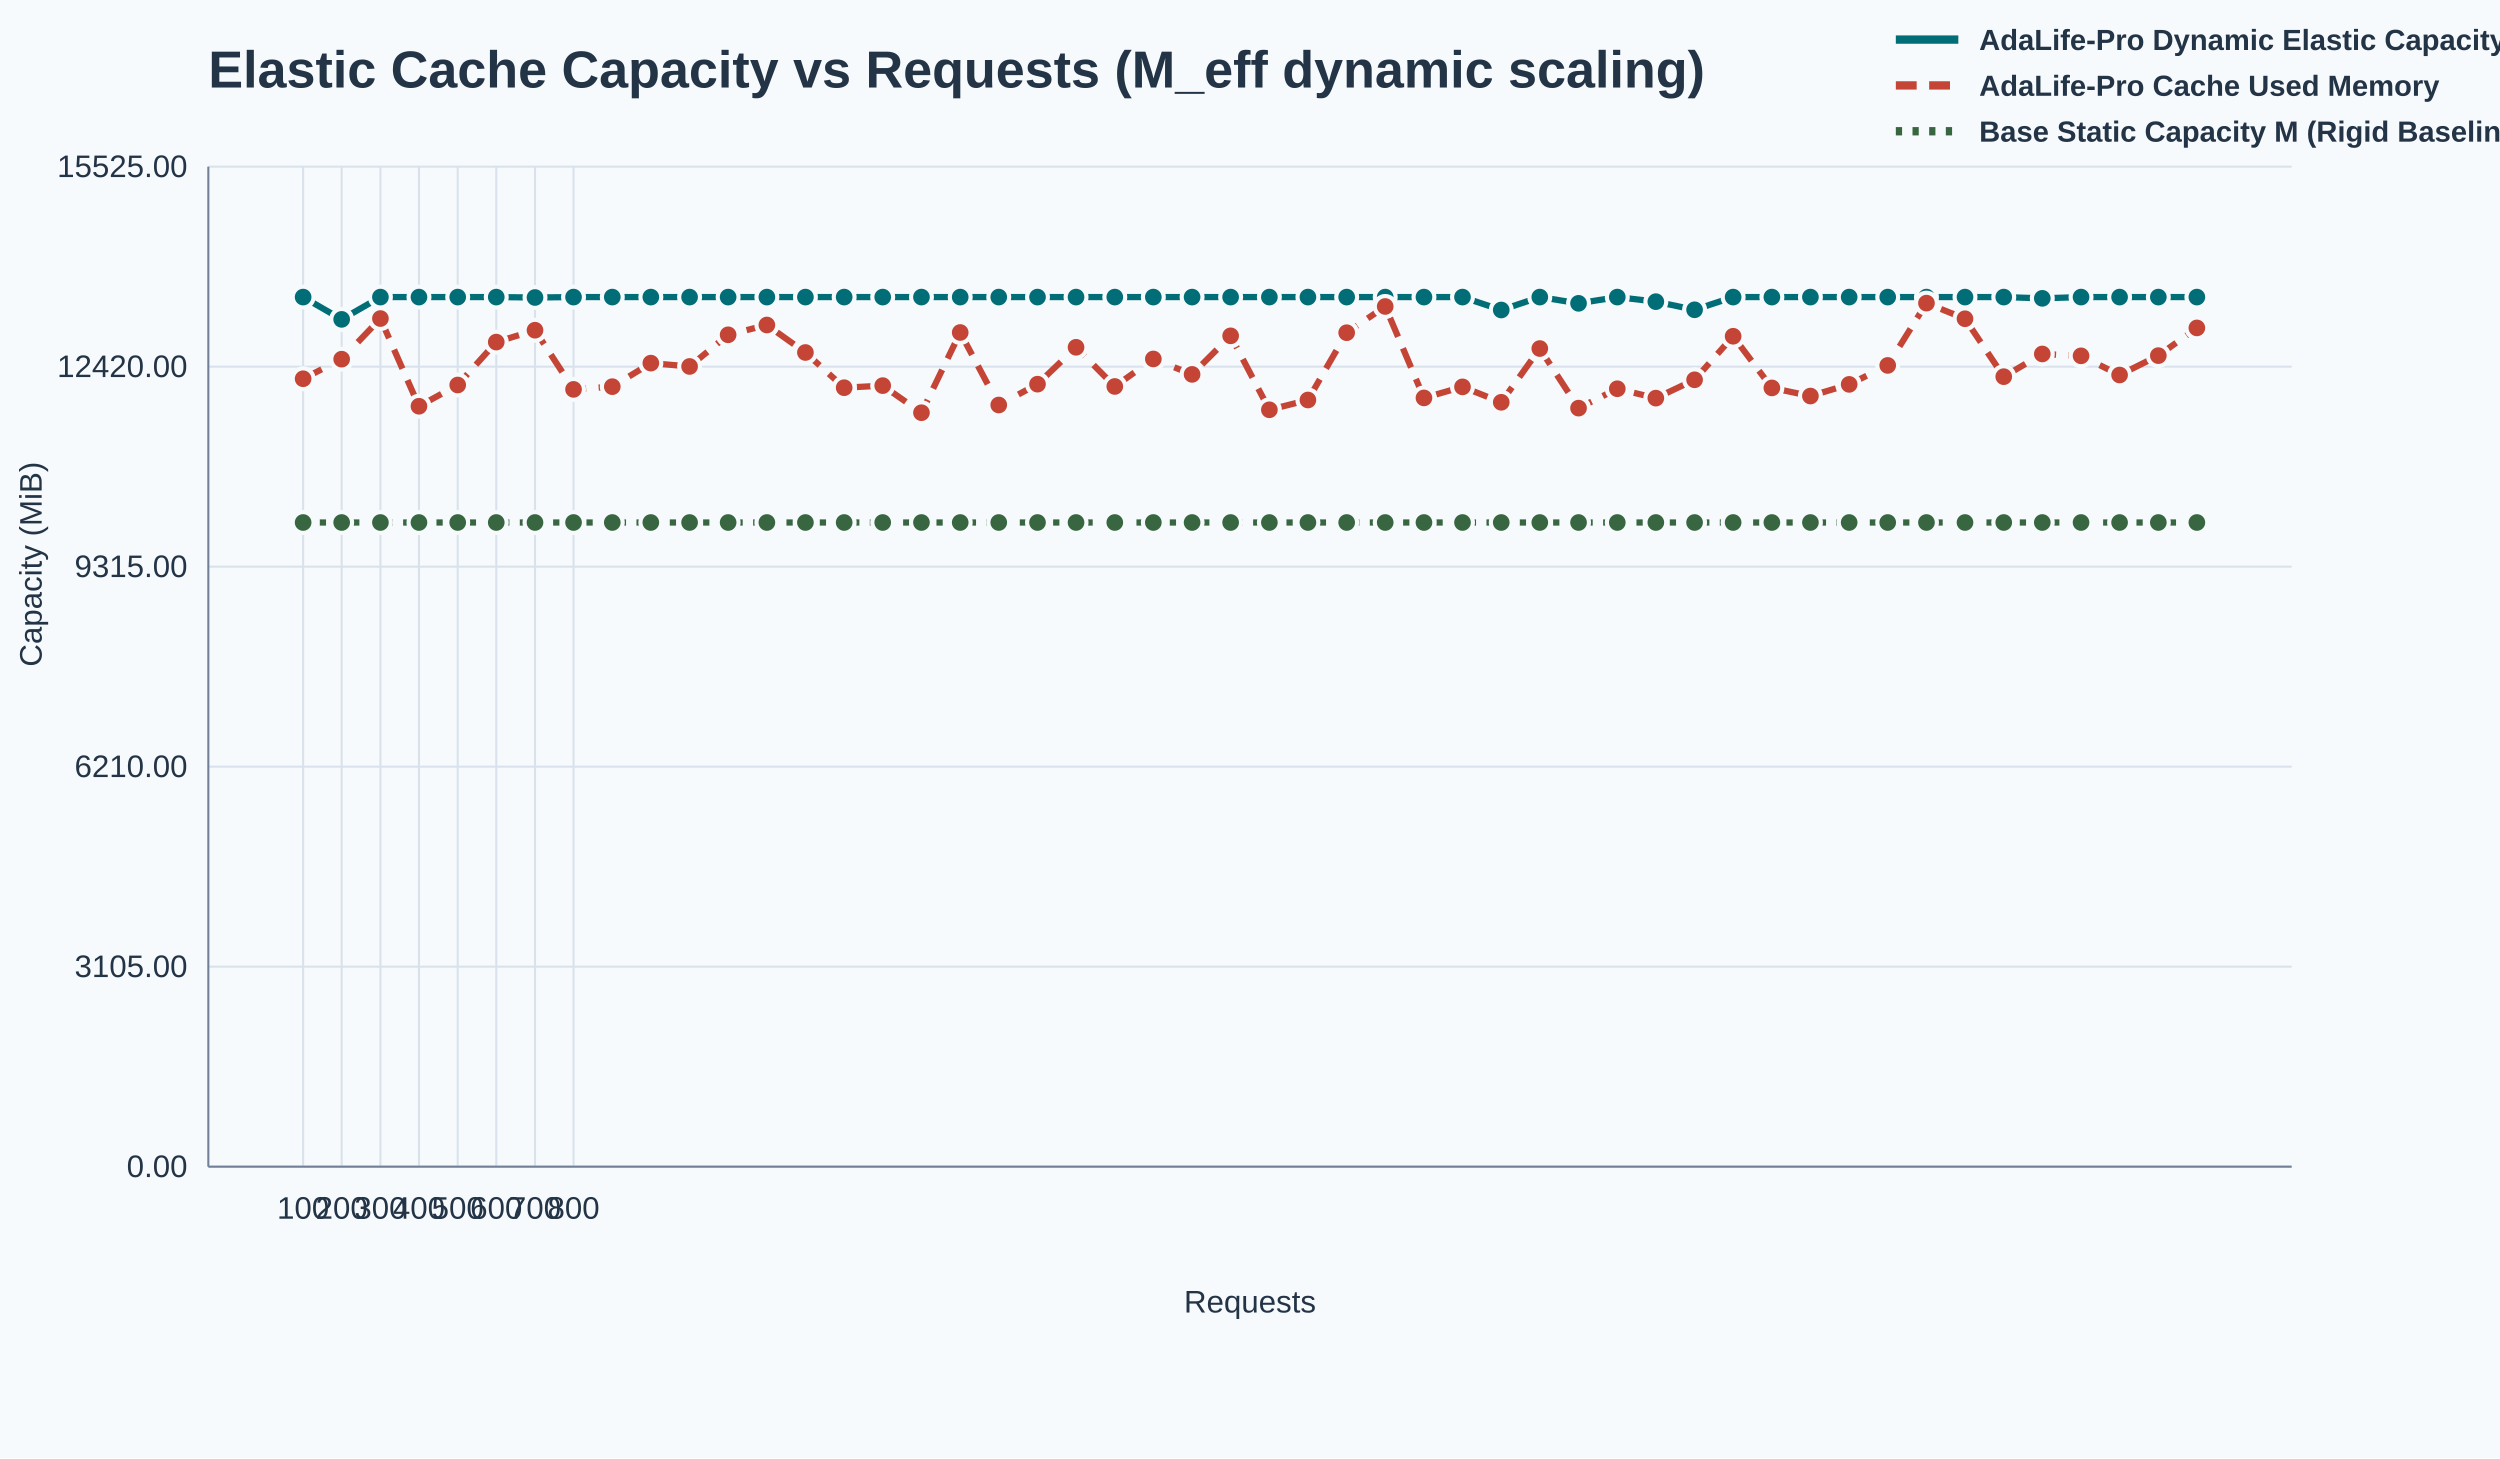
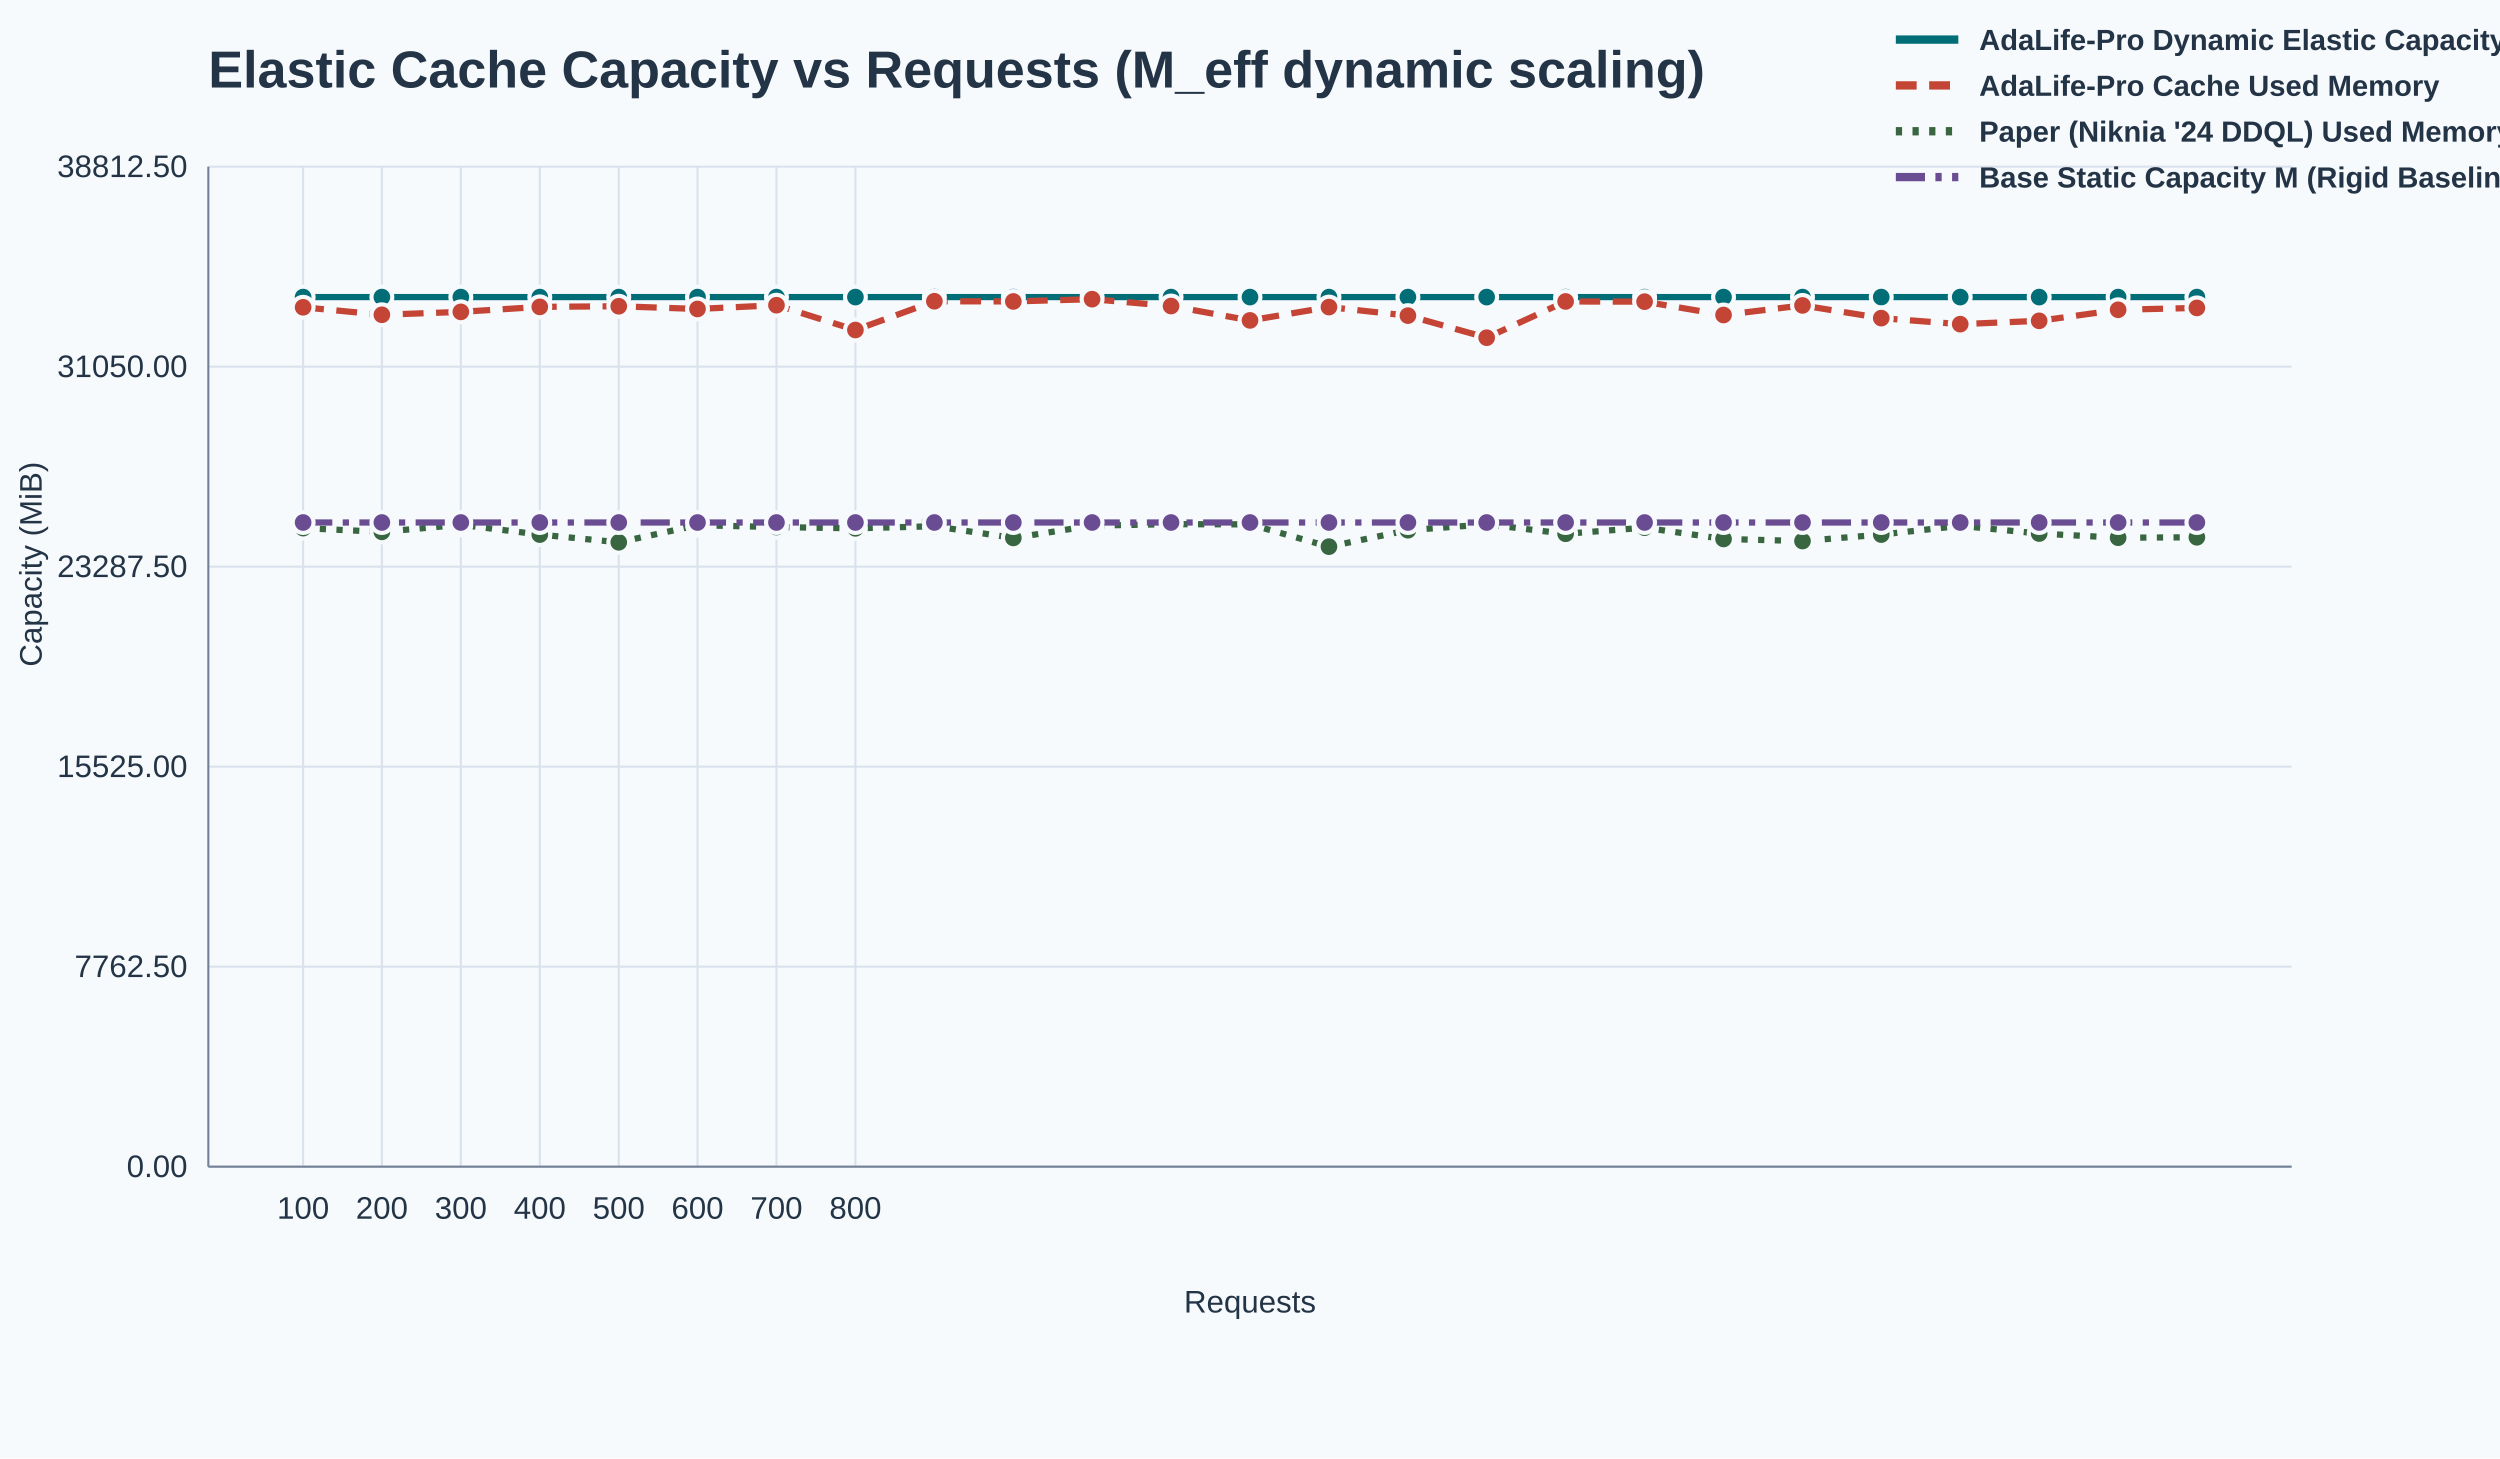
<svg xmlns="http://www.w3.org/2000/svg" width="1200" height="700" viewBox="0 0 1200 700">
  <style>text{font-family:Segoe UI,Arial,sans-serif;fill:#243447}.title{font-size:25px;font-weight:600}.label{font-size:15px}.legend{font-size:14px;font-weight:600}.grid{stroke:#d9e2ec}.axis{stroke:#718096}.line{fill:none;stroke-width:3}.point{stroke:#f7fafc;stroke-width:2}</style>
  <rect width="100%" height="100%" fill="#f7fafc" />
  <text x="100" y="42" class="title">Elastic Cache Capacity vs Requests (M_eff dynamic scaling)</text>
  <text x="600" y="630" class="label" text-anchor="middle">Requests</text>
  <text x="20" y="320" class="label" transform="rotate(-90 20 320)">Capacity (MiB)</text>
  <line x1="100" y1="560" x2="1100" y2="560" class="grid" />
  <text x="90" y="565" class="label" text-anchor="end">0.00</text>
  <line x1="100" y1="464" x2="1100" y2="464" class="grid" />
-   <text x="90" y="469" class="label" text-anchor="end">3105.00</text>
+   <text x="90" y="469" class="label" text-anchor="end">7762.50</text>
  <line x1="100" y1="368" x2="1100" y2="368" class="grid" />
-   <text x="90" y="373" class="label" text-anchor="end">6210.00</text>
+   <text x="90" y="373" class="label" text-anchor="end">15525.00</text>
  <line x1="100" y1="272" x2="1100" y2="272" class="grid" />
-   <text x="90" y="277" class="label" text-anchor="end">9315.00</text>
+   <text x="90" y="277" class="label" text-anchor="end">23287.50</text>
  <line x1="100" y1="176" x2="1100" y2="176" class="grid" />
-   <text x="90" y="181" class="label" text-anchor="end">12420.00</text>
+   <text x="90" y="181" class="label" text-anchor="end">31050.00</text>
  <line x1="100" y1="80" x2="1100" y2="80" class="grid" />
-   <text x="90" y="85" class="label" text-anchor="end">15525.00</text>
+   <text x="90" y="85" class="label" text-anchor="end">38812.50</text>
  <line x1="145.5" y1="80" x2="145.5" y2="560" class="grid" />
  <text x="145.5" y="585" class="label" text-anchor="middle">100</text>
-   <line x1="164.0" y1="80" x2="164.0" y2="560" class="grid" />
-   <text x="164.0" y="585" class="label" text-anchor="middle">200</text>
-   <line x1="182.6" y1="80" x2="182.6" y2="560" class="grid" />
-   <text x="182.6" y="585" class="label" text-anchor="middle">300</text>
-   <line x1="201.1" y1="80" x2="201.1" y2="560" class="grid" />
-   <text x="201.1" y="585" class="label" text-anchor="middle">400</text>
-   <line x1="219.7" y1="80" x2="219.7" y2="560" class="grid" />
-   <text x="219.7" y="585" class="label" text-anchor="middle">500</text>
-   <line x1="238.2" y1="80" x2="238.2" y2="560" class="grid" />
-   <text x="238.2" y="585" class="label" text-anchor="middle">600</text>
-   <line x1="256.8" y1="80" x2="256.8" y2="560" class="grid" />
-   <text x="256.8" y="585" class="label" text-anchor="middle">700</text>
-   <line x1="275.3" y1="80" x2="275.3" y2="560" class="grid" />
-   <text x="275.3" y="585" class="label" text-anchor="middle">800</text>
-   <polyline points="145.5,142.6 164.0,153.3 182.6,142.6 201.1,142.6 219.7,142.6 238.2,142.6 256.8,142.8 275.3,142.6 293.9,142.6 312.4,142.6 331.0,142.6 349.5,142.6 368.1,142.6 386.6,142.6 405.2,142.6 423.7,142.6 442.3,142.6 460.9,142.6 479.4,142.6 498.0,142.6 516.5,142.6 535.1,142.6 553.6,142.6 572.2,142.6 590.7,142.6 609.3,142.6 627.8,142.6 646.4,142.6 664.9,142.6 683.5,142.6 702.0,142.6 720.6,148.8 739.1,142.6 757.7,145.6 776.3,142.6 794.8,144.8 813.4,148.7 831.9,142.6 850.5,142.6 869.0,142.6 887.6,142.6 906.1,142.6 924.7,142.6 943.2,142.6 961.8,142.6 980.3,143.2 998.9,142.6 1017.4,142.6 1036.0,142.6 1054.5,142.6" class="line" stroke="#006d77" stroke-dasharray="" />
+   <line x1="183.3" y1="80" x2="183.3" y2="560" class="grid" />
+   <text x="183.3" y="585" class="label" text-anchor="middle">200</text>
+   <line x1="221.2" y1="80" x2="221.2" y2="560" class="grid" />
+   <text x="221.2" y="585" class="label" text-anchor="middle">300</text>
+   <line x1="259.1" y1="80" x2="259.1" y2="560" class="grid" />
+   <text x="259.1" y="585" class="label" text-anchor="middle">400</text>
+   <line x1="297.0" y1="80" x2="297.0" y2="560" class="grid" />
+   <text x="297.0" y="585" class="label" text-anchor="middle">500</text>
+   <line x1="334.8" y1="80" x2="334.8" y2="560" class="grid" />
+   <text x="334.8" y="585" class="label" text-anchor="middle">600</text>
+   <line x1="372.7" y1="80" x2="372.7" y2="560" class="grid" />
+   <text x="372.7" y="585" class="label" text-anchor="middle">700</text>
+   <line x1="410.6" y1="80" x2="410.6" y2="560" class="grid" />
+   <text x="410.6" y="585" class="label" text-anchor="middle">800</text>
+   <polyline points="145.5,142.6 183.3,142.6 221.2,142.6 259.1,142.6 297.0,142.6 334.8,142.6 372.7,142.6 410.6,142.6 448.5,142.6 486.4,142.6 524.2,142.6 562.1,142.6 600.0,142.6 637.9,142.6 675.8,142.6 713.6,142.6 751.5,142.6 789.4,142.6 827.3,142.6 865.2,142.6 903.0,142.6 940.9,142.6 978.8,142.6 1016.7,142.6 1054.5,142.6" class="line" stroke="#006d77" stroke-dasharray="" />
  <line x1="910" y1="19" x2="940" y2="19" stroke="#006d77" stroke-width="4" stroke-dasharray="" />
  <text x="950" y="24" class="legend">AdaLife-Pro Dynamic Elastic Capacity M_eff(t)</text>
  <circle cx="145.5" cy="142.6" r="5" fill="#006d77" class="point" />
-   <circle cx="164.0" cy="153.3" r="5" fill="#006d77" class="point" />
-   <circle cx="182.6" cy="142.6" r="5" fill="#006d77" class="point" />
-   <circle cx="201.1" cy="142.6" r="5" fill="#006d77" class="point" />
-   <circle cx="219.7" cy="142.6" r="5" fill="#006d77" class="point" />
-   <circle cx="238.2" cy="142.6" r="5" fill="#006d77" class="point" />
-   <circle cx="256.8" cy="142.8" r="5" fill="#006d77" class="point" />
-   <circle cx="275.3" cy="142.6" r="5" fill="#006d77" class="point" />
-   <circle cx="293.9" cy="142.6" r="5" fill="#006d77" class="point" />
-   <circle cx="312.4" cy="142.6" r="5" fill="#006d77" class="point" />
-   <circle cx="331.0" cy="142.6" r="5" fill="#006d77" class="point" />
-   <circle cx="349.5" cy="142.6" r="5" fill="#006d77" class="point" />
-   <circle cx="368.1" cy="142.6" r="5" fill="#006d77" class="point" />
-   <circle cx="386.6" cy="142.6" r="5" fill="#006d77" class="point" />
-   <circle cx="405.2" cy="142.6" r="5" fill="#006d77" class="point" />
-   <circle cx="423.7" cy="142.6" r="5" fill="#006d77" class="point" />
-   <circle cx="442.3" cy="142.6" r="5" fill="#006d77" class="point" />
-   <circle cx="460.9" cy="142.6" r="5" fill="#006d77" class="point" />
-   <circle cx="479.4" cy="142.6" r="5" fill="#006d77" class="point" />
-   <circle cx="498.0" cy="142.6" r="5" fill="#006d77" class="point" />
-   <circle cx="516.5" cy="142.6" r="5" fill="#006d77" class="point" />
-   <circle cx="535.1" cy="142.6" r="5" fill="#006d77" class="point" />
-   <circle cx="553.6" cy="142.6" r="5" fill="#006d77" class="point" />
-   <circle cx="572.2" cy="142.6" r="5" fill="#006d77" class="point" />
-   <circle cx="590.7" cy="142.6" r="5" fill="#006d77" class="point" />
-   <circle cx="609.3" cy="142.6" r="5" fill="#006d77" class="point" />
-   <circle cx="627.8" cy="142.6" r="5" fill="#006d77" class="point" />
-   <circle cx="646.4" cy="142.6" r="5" fill="#006d77" class="point" />
-   <circle cx="664.9" cy="142.6" r="5" fill="#006d77" class="point" />
-   <circle cx="683.5" cy="142.6" r="5" fill="#006d77" class="point" />
-   <circle cx="702.0" cy="142.6" r="5" fill="#006d77" class="point" />
-   <circle cx="720.6" cy="148.8" r="5" fill="#006d77" class="point" />
-   <circle cx="739.1" cy="142.6" r="5" fill="#006d77" class="point" />
-   <circle cx="757.7" cy="145.6" r="5" fill="#006d77" class="point" />
-   <circle cx="776.3" cy="142.6" r="5" fill="#006d77" class="point" />
-   <circle cx="794.8" cy="144.8" r="5" fill="#006d77" class="point" />
-   <circle cx="813.4" cy="148.7" r="5" fill="#006d77" class="point" />
-   <circle cx="831.9" cy="142.6" r="5" fill="#006d77" class="point" />
-   <circle cx="850.5" cy="142.6" r="5" fill="#006d77" class="point" />
-   <circle cx="869.0" cy="142.6" r="5" fill="#006d77" class="point" />
-   <circle cx="887.6" cy="142.6" r="5" fill="#006d77" class="point" />
-   <circle cx="906.1" cy="142.6" r="5" fill="#006d77" class="point" />
-   <circle cx="924.7" cy="142.6" r="5" fill="#006d77" class="point" />
-   <circle cx="943.2" cy="142.6" r="5" fill="#006d77" class="point" />
-   <circle cx="961.8" cy="142.6" r="5" fill="#006d77" class="point" />
-   <circle cx="980.3" cy="143.2" r="5" fill="#006d77" class="point" />
-   <circle cx="998.9" cy="142.6" r="5" fill="#006d77" class="point" />
-   <circle cx="1017.4" cy="142.6" r="5" fill="#006d77" class="point" />
-   <circle cx="1036.0" cy="142.6" r="5" fill="#006d77" class="point" />
+   <circle cx="183.3" cy="142.6" r="5" fill="#006d77" class="point" />
+   <circle cx="221.2" cy="142.6" r="5" fill="#006d77" class="point" />
+   <circle cx="259.1" cy="142.6" r="5" fill="#006d77" class="point" />
+   <circle cx="297.0" cy="142.6" r="5" fill="#006d77" class="point" />
+   <circle cx="334.8" cy="142.6" r="5" fill="#006d77" class="point" />
+   <circle cx="372.7" cy="142.6" r="5" fill="#006d77" class="point" />
+   <circle cx="410.6" cy="142.6" r="5" fill="#006d77" class="point" />
+   <circle cx="448.5" cy="142.6" r="5" fill="#006d77" class="point" />
+   <circle cx="486.4" cy="142.6" r="5" fill="#006d77" class="point" />
+   <circle cx="524.2" cy="142.6" r="5" fill="#006d77" class="point" />
+   <circle cx="562.1" cy="142.6" r="5" fill="#006d77" class="point" />
+   <circle cx="600.0" cy="142.6" r="5" fill="#006d77" class="point" />
+   <circle cx="637.9" cy="142.6" r="5" fill="#006d77" class="point" />
+   <circle cx="675.8" cy="142.6" r="5" fill="#006d77" class="point" />
+   <circle cx="713.6" cy="142.6" r="5" fill="#006d77" class="point" />
+   <circle cx="751.5" cy="142.6" r="5" fill="#006d77" class="point" />
+   <circle cx="789.4" cy="142.6" r="5" fill="#006d77" class="point" />
+   <circle cx="827.3" cy="142.6" r="5" fill="#006d77" class="point" />
+   <circle cx="865.2" cy="142.6" r="5" fill="#006d77" class="point" />
+   <circle cx="903.0" cy="142.6" r="5" fill="#006d77" class="point" />
+   <circle cx="940.9" cy="142.6" r="5" fill="#006d77" class="point" />
+   <circle cx="978.8" cy="142.6" r="5" fill="#006d77" class="point" />
+   <circle cx="1016.7" cy="142.6" r="5" fill="#006d77" class="point" />
  <circle cx="1054.5" cy="142.6" r="5" fill="#006d77" class="point" />
-   <polyline points="145.5,181.8 164.0,172.4 182.6,152.9 201.1,195.0 219.7,184.8 238.2,164.2 256.8,158.5 275.3,186.9 293.9,185.6 312.4,174.3 331.0,175.9 349.5,160.7 368.1,156.0 386.6,169.2 405.2,186.1 423.7,185.1 442.3,198.1 460.9,159.6 479.4,194.4 498.0,184.4 516.5,166.7 535.1,185.5 553.6,172.3 572.2,179.7 590.7,161.2 609.3,196.7 627.8,192.0 646.4,159.7 664.9,147.1 683.5,191.0 702.0,185.7 720.6,193.1 739.1,167.3 757.7,195.9 776.3,186.6 794.8,191.1 813.4,182.3 831.9,161.4 850.5,186.2 869.0,190.1 887.6,184.5 906.1,175.4 924.7,145.5 943.2,153.0 961.8,180.8 980.3,169.9 998.9,170.8 1017.4,180.0 1036.0,170.7 1054.5,157.4" class="line" stroke="#c44536" stroke-dasharray="10 6" />
+   <polyline points="145.5,147.5 183.3,151.1 221.2,149.7 259.1,147.3 297.0,147.0 334.8,148.3 372.7,146.5 410.6,158.4 448.5,144.6 486.4,144.7 524.2,143.6 562.1,146.9 600.0,153.8 637.9,147.4 675.8,151.5 713.6,162.1 751.5,144.7 789.4,144.8 827.3,151.2 865.2,146.6 903.0,152.7 940.9,155.6 978.8,154.0 1016.7,148.7 1054.5,147.8" class="line" stroke="#c44536" stroke-dasharray="10 6" />
  <line x1="910" y1="41" x2="940" y2="41" stroke="#c44536" stroke-width="4" stroke-dasharray="10 6" />
  <text x="950" y="46" class="legend">AdaLife-Pro Cache Used Memory</text>
-   <circle cx="145.5" cy="181.8" r="5" fill="#c44536" class="point" />
-   <circle cx="164.0" cy="172.4" r="5" fill="#c44536" class="point" />
-   <circle cx="182.6" cy="152.9" r="5" fill="#c44536" class="point" />
-   <circle cx="201.1" cy="195.0" r="5" fill="#c44536" class="point" />
-   <circle cx="219.7" cy="184.8" r="5" fill="#c44536" class="point" />
-   <circle cx="238.2" cy="164.2" r="5" fill="#c44536" class="point" />
-   <circle cx="256.8" cy="158.5" r="5" fill="#c44536" class="point" />
-   <circle cx="275.3" cy="186.9" r="5" fill="#c44536" class="point" />
-   <circle cx="293.9" cy="185.6" r="5" fill="#c44536" class="point" />
-   <circle cx="312.4" cy="174.3" r="5" fill="#c44536" class="point" />
-   <circle cx="331.0" cy="175.9" r="5" fill="#c44536" class="point" />
-   <circle cx="349.5" cy="160.7" r="5" fill="#c44536" class="point" />
-   <circle cx="368.1" cy="156.0" r="5" fill="#c44536" class="point" />
-   <circle cx="386.6" cy="169.2" r="5" fill="#c44536" class="point" />
-   <circle cx="405.2" cy="186.1" r="5" fill="#c44536" class="point" />
-   <circle cx="423.7" cy="185.1" r="5" fill="#c44536" class="point" />
-   <circle cx="442.3" cy="198.1" r="5" fill="#c44536" class="point" />
-   <circle cx="460.9" cy="159.6" r="5" fill="#c44536" class="point" />
-   <circle cx="479.4" cy="194.4" r="5" fill="#c44536" class="point" />
-   <circle cx="498.0" cy="184.4" r="5" fill="#c44536" class="point" />
-   <circle cx="516.5" cy="166.7" r="5" fill="#c44536" class="point" />
-   <circle cx="535.1" cy="185.5" r="5" fill="#c44536" class="point" />
-   <circle cx="553.6" cy="172.3" r="5" fill="#c44536" class="point" />
-   <circle cx="572.2" cy="179.7" r="5" fill="#c44536" class="point" />
-   <circle cx="590.7" cy="161.2" r="5" fill="#c44536" class="point" />
-   <circle cx="609.3" cy="196.7" r="5" fill="#c44536" class="point" />
-   <circle cx="627.8" cy="192.0" r="5" fill="#c44536" class="point" />
-   <circle cx="646.4" cy="159.7" r="5" fill="#c44536" class="point" />
-   <circle cx="664.9" cy="147.1" r="5" fill="#c44536" class="point" />
-   <circle cx="683.5" cy="191.0" r="5" fill="#c44536" class="point" />
-   <circle cx="702.0" cy="185.7" r="5" fill="#c44536" class="point" />
-   <circle cx="720.6" cy="193.1" r="5" fill="#c44536" class="point" />
-   <circle cx="739.1" cy="167.3" r="5" fill="#c44536" class="point" />
-   <circle cx="757.7" cy="195.9" r="5" fill="#c44536" class="point" />
-   <circle cx="776.3" cy="186.6" r="5" fill="#c44536" class="point" />
-   <circle cx="794.8" cy="191.1" r="5" fill="#c44536" class="point" />
-   <circle cx="813.4" cy="182.3" r="5" fill="#c44536" class="point" />
-   <circle cx="831.9" cy="161.4" r="5" fill="#c44536" class="point" />
-   <circle cx="850.5" cy="186.2" r="5" fill="#c44536" class="point" />
-   <circle cx="869.0" cy="190.1" r="5" fill="#c44536" class="point" />
-   <circle cx="887.6" cy="184.5" r="5" fill="#c44536" class="point" />
-   <circle cx="906.1" cy="175.4" r="5" fill="#c44536" class="point" />
-   <circle cx="924.7" cy="145.5" r="5" fill="#c44536" class="point" />
-   <circle cx="943.2" cy="153.0" r="5" fill="#c44536" class="point" />
-   <circle cx="961.8" cy="180.8" r="5" fill="#c44536" class="point" />
-   <circle cx="980.3" cy="169.9" r="5" fill="#c44536" class="point" />
-   <circle cx="998.9" cy="170.8" r="5" fill="#c44536" class="point" />
-   <circle cx="1017.4" cy="180.0" r="5" fill="#c44536" class="point" />
-   <circle cx="1036.0" cy="170.7" r="5" fill="#c44536" class="point" />
-   <circle cx="1054.5" cy="157.4" r="5" fill="#c44536" class="point" />
-   <polyline points="145.5,250.8 164.0,250.8 182.6,250.8 201.1,250.8 219.7,250.8 238.2,250.8 256.8,250.8 275.3,250.8 293.9,250.8 312.4,250.8 331.0,250.8 349.5,250.8 368.1,250.8 386.6,250.8 405.2,250.8 423.7,250.8 442.3,250.8 460.9,250.8 479.4,250.8 498.0,250.8 516.5,250.8 535.1,250.8 553.6,250.8 572.2,250.8 590.7,250.8 609.3,250.8 627.8,250.8 646.4,250.8 664.9,250.8 683.5,250.8 702.0,250.8 720.6,250.8 739.1,250.8 757.7,250.8 776.3,250.8 794.8,250.8 813.4,250.8 831.9,250.8 850.5,250.8 869.0,250.8 887.6,250.8 906.1,250.8 924.7,250.8 943.2,250.8 961.8,250.8 980.3,250.8 998.9,250.8 1017.4,250.8 1036.0,250.8 1054.5,250.8" class="line" stroke="#386641" stroke-dasharray="3 5" />
+   <circle cx="145.5" cy="147.5" r="5" fill="#c44536" class="point" />
+   <circle cx="183.3" cy="151.1" r="5" fill="#c44536" class="point" />
+   <circle cx="221.2" cy="149.7" r="5" fill="#c44536" class="point" />
+   <circle cx="259.1" cy="147.3" r="5" fill="#c44536" class="point" />
+   <circle cx="297.0" cy="147.0" r="5" fill="#c44536" class="point" />
+   <circle cx="334.8" cy="148.3" r="5" fill="#c44536" class="point" />
+   <circle cx="372.7" cy="146.5" r="5" fill="#c44536" class="point" />
+   <circle cx="410.6" cy="158.4" r="5" fill="#c44536" class="point" />
+   <circle cx="448.5" cy="144.6" r="5" fill="#c44536" class="point" />
+   <circle cx="486.4" cy="144.7" r="5" fill="#c44536" class="point" />
+   <circle cx="524.2" cy="143.6" r="5" fill="#c44536" class="point" />
+   <circle cx="562.1" cy="146.9" r="5" fill="#c44536" class="point" />
+   <circle cx="600.0" cy="153.8" r="5" fill="#c44536" class="point" />
+   <circle cx="637.9" cy="147.4" r="5" fill="#c44536" class="point" />
+   <circle cx="675.8" cy="151.5" r="5" fill="#c44536" class="point" />
+   <circle cx="713.6" cy="162.1" r="5" fill="#c44536" class="point" />
+   <circle cx="751.5" cy="144.7" r="5" fill="#c44536" class="point" />
+   <circle cx="789.4" cy="144.8" r="5" fill="#c44536" class="point" />
+   <circle cx="827.3" cy="151.2" r="5" fill="#c44536" class="point" />
+   <circle cx="865.2" cy="146.6" r="5" fill="#c44536" class="point" />
+   <circle cx="903.0" cy="152.7" r="5" fill="#c44536" class="point" />
+   <circle cx="940.9" cy="155.6" r="5" fill="#c44536" class="point" />
+   <circle cx="978.8" cy="154.0" r="5" fill="#c44536" class="point" />
+   <circle cx="1016.7" cy="148.7" r="5" fill="#c44536" class="point" />
+   <circle cx="1054.5" cy="147.8" r="5" fill="#c44536" class="point" />
+   <polyline points="145.5,253.5 183.3,255.3 221.2,251.9 259.1,256.6 297.0,260.3 334.8,252.1 372.7,253.0 410.6,253.6 448.5,252.6 486.4,258.2 524.2,252.3 562.1,251.6 600.0,251.7 637.9,262.4 675.8,254.5 713.6,251.7 751.5,256.2 789.4,253.3 827.3,258.7 865.2,259.7 903.0,256.6 940.9,252.4 978.8,256.1 1016.7,258.1 1054.5,257.9" class="line" stroke="#386641" stroke-dasharray="3 5" />
  <line x1="910" y1="63" x2="940" y2="63" stroke="#386641" stroke-width="4" stroke-dasharray="3 5" />
-   <text x="950" y="68" class="legend">Base Static Capacity M (Rigid Baseline)</text>
-   <circle cx="145.5" cy="250.8" r="5" fill="#386641" class="point" />
-   <circle cx="164.0" cy="250.8" r="5" fill="#386641" class="point" />
-   <circle cx="182.6" cy="250.8" r="5" fill="#386641" class="point" />
-   <circle cx="201.1" cy="250.8" r="5" fill="#386641" class="point" />
-   <circle cx="219.7" cy="250.8" r="5" fill="#386641" class="point" />
-   <circle cx="238.2" cy="250.8" r="5" fill="#386641" class="point" />
-   <circle cx="256.8" cy="250.8" r="5" fill="#386641" class="point" />
-   <circle cx="275.3" cy="250.8" r="5" fill="#386641" class="point" />
-   <circle cx="293.9" cy="250.8" r="5" fill="#386641" class="point" />
-   <circle cx="312.4" cy="250.8" r="5" fill="#386641" class="point" />
-   <circle cx="331.0" cy="250.8" r="5" fill="#386641" class="point" />
-   <circle cx="349.5" cy="250.8" r="5" fill="#386641" class="point" />
-   <circle cx="368.1" cy="250.8" r="5" fill="#386641" class="point" />
-   <circle cx="386.6" cy="250.8" r="5" fill="#386641" class="point" />
-   <circle cx="405.2" cy="250.8" r="5" fill="#386641" class="point" />
-   <circle cx="423.7" cy="250.8" r="5" fill="#386641" class="point" />
-   <circle cx="442.3" cy="250.8" r="5" fill="#386641" class="point" />
-   <circle cx="460.9" cy="250.8" r="5" fill="#386641" class="point" />
-   <circle cx="479.4" cy="250.8" r="5" fill="#386641" class="point" />
-   <circle cx="498.0" cy="250.8" r="5" fill="#386641" class="point" />
-   <circle cx="516.5" cy="250.8" r="5" fill="#386641" class="point" />
-   <circle cx="535.1" cy="250.8" r="5" fill="#386641" class="point" />
-   <circle cx="553.6" cy="250.8" r="5" fill="#386641" class="point" />
-   <circle cx="572.2" cy="250.8" r="5" fill="#386641" class="point" />
-   <circle cx="590.7" cy="250.8" r="5" fill="#386641" class="point" />
-   <circle cx="609.3" cy="250.8" r="5" fill="#386641" class="point" />
-   <circle cx="627.8" cy="250.8" r="5" fill="#386641" class="point" />
-   <circle cx="646.4" cy="250.8" r="5" fill="#386641" class="point" />
-   <circle cx="664.9" cy="250.8" r="5" fill="#386641" class="point" />
-   <circle cx="683.5" cy="250.8" r="5" fill="#386641" class="point" />
-   <circle cx="702.0" cy="250.8" r="5" fill="#386641" class="point" />
-   <circle cx="720.6" cy="250.8" r="5" fill="#386641" class="point" />
-   <circle cx="739.1" cy="250.8" r="5" fill="#386641" class="point" />
-   <circle cx="757.7" cy="250.8" r="5" fill="#386641" class="point" />
-   <circle cx="776.3" cy="250.8" r="5" fill="#386641" class="point" />
-   <circle cx="794.8" cy="250.8" r="5" fill="#386641" class="point" />
-   <circle cx="813.4" cy="250.8" r="5" fill="#386641" class="point" />
-   <circle cx="831.9" cy="250.8" r="5" fill="#386641" class="point" />
-   <circle cx="850.5" cy="250.8" r="5" fill="#386641" class="point" />
-   <circle cx="869.0" cy="250.8" r="5" fill="#386641" class="point" />
-   <circle cx="887.6" cy="250.8" r="5" fill="#386641" class="point" />
-   <circle cx="906.1" cy="250.8" r="5" fill="#386641" class="point" />
-   <circle cx="924.7" cy="250.8" r="5" fill="#386641" class="point" />
-   <circle cx="943.2" cy="250.8" r="5" fill="#386641" class="point" />
-   <circle cx="961.8" cy="250.8" r="5" fill="#386641" class="point" />
-   <circle cx="980.3" cy="250.8" r="5" fill="#386641" class="point" />
-   <circle cx="998.9" cy="250.8" r="5" fill="#386641" class="point" />
-   <circle cx="1017.4" cy="250.8" r="5" fill="#386641" class="point" />
-   <circle cx="1036.0" cy="250.8" r="5" fill="#386641" class="point" />
-   <circle cx="1054.5" cy="250.8" r="5" fill="#386641" class="point" />
+   <text x="950" y="68" class="legend">Paper (Niknia '24 DDQL) Used Memory</text>
+   <circle cx="145.5" cy="253.5" r="5" fill="#386641" class="point" />
+   <circle cx="183.3" cy="255.3" r="5" fill="#386641" class="point" />
+   <circle cx="221.2" cy="251.9" r="5" fill="#386641" class="point" />
+   <circle cx="259.1" cy="256.6" r="5" fill="#386641" class="point" />
+   <circle cx="297.0" cy="260.3" r="5" fill="#386641" class="point" />
+   <circle cx="334.8" cy="252.1" r="5" fill="#386641" class="point" />
+   <circle cx="372.7" cy="253.0" r="5" fill="#386641" class="point" />
+   <circle cx="410.6" cy="253.6" r="5" fill="#386641" class="point" />
+   <circle cx="448.5" cy="252.6" r="5" fill="#386641" class="point" />
+   <circle cx="486.4" cy="258.2" r="5" fill="#386641" class="point" />
+   <circle cx="524.2" cy="252.3" r="5" fill="#386641" class="point" />
+   <circle cx="562.1" cy="251.6" r="5" fill="#386641" class="point" />
+   <circle cx="600.0" cy="251.7" r="5" fill="#386641" class="point" />
+   <circle cx="637.9" cy="262.4" r="5" fill="#386641" class="point" />
+   <circle cx="675.8" cy="254.5" r="5" fill="#386641" class="point" />
+   <circle cx="713.6" cy="251.7" r="5" fill="#386641" class="point" />
+   <circle cx="751.5" cy="256.2" r="5" fill="#386641" class="point" />
+   <circle cx="789.4" cy="253.3" r="5" fill="#386641" class="point" />
+   <circle cx="827.3" cy="258.7" r="5" fill="#386641" class="point" />
+   <circle cx="865.2" cy="259.7" r="5" fill="#386641" class="point" />
+   <circle cx="903.0" cy="256.6" r="5" fill="#386641" class="point" />
+   <circle cx="940.9" cy="252.4" r="5" fill="#386641" class="point" />
+   <circle cx="978.8" cy="256.1" r="5" fill="#386641" class="point" />
+   <circle cx="1016.7" cy="258.1" r="5" fill="#386641" class="point" />
+   <circle cx="1054.5" cy="257.9" r="5" fill="#386641" class="point" />
+   <polyline points="145.5,250.8 183.3,250.8 221.2,250.8 259.1,250.8 297.0,250.8 334.8,250.8 372.7,250.8 410.6,250.8 448.5,250.8 486.4,250.8 524.2,250.8 562.1,250.8 600.0,250.8 637.9,250.8 675.8,250.8 713.6,250.8 751.5,250.8 789.4,250.8 827.3,250.8 865.2,250.8 903.0,250.8 940.9,250.8 978.8,250.8 1016.7,250.8 1054.5,250.8" class="line" stroke="#6a4c93" stroke-dasharray="14 5 3 5" />
+   <line x1="910" y1="85" x2="940" y2="85" stroke="#6a4c93" stroke-width="4" stroke-dasharray="14 5 3 5" />
+   <text x="950" y="90" class="legend">Base Static Capacity M (Rigid Baseline)</text>
+   <circle cx="145.5" cy="250.8" r="5" fill="#6a4c93" class="point" />
+   <circle cx="183.3" cy="250.8" r="5" fill="#6a4c93" class="point" />
+   <circle cx="221.2" cy="250.8" r="5" fill="#6a4c93" class="point" />
+   <circle cx="259.1" cy="250.8" r="5" fill="#6a4c93" class="point" />
+   <circle cx="297.0" cy="250.8" r="5" fill="#6a4c93" class="point" />
+   <circle cx="334.8" cy="250.8" r="5" fill="#6a4c93" class="point" />
+   <circle cx="372.7" cy="250.8" r="5" fill="#6a4c93" class="point" />
+   <circle cx="410.6" cy="250.8" r="5" fill="#6a4c93" class="point" />
+   <circle cx="448.5" cy="250.8" r="5" fill="#6a4c93" class="point" />
+   <circle cx="486.4" cy="250.8" r="5" fill="#6a4c93" class="point" />
+   <circle cx="524.2" cy="250.8" r="5" fill="#6a4c93" class="point" />
+   <circle cx="562.1" cy="250.8" r="5" fill="#6a4c93" class="point" />
+   <circle cx="600.0" cy="250.8" r="5" fill="#6a4c93" class="point" />
+   <circle cx="637.9" cy="250.8" r="5" fill="#6a4c93" class="point" />
+   <circle cx="675.8" cy="250.8" r="5" fill="#6a4c93" class="point" />
+   <circle cx="713.6" cy="250.8" r="5" fill="#6a4c93" class="point" />
+   <circle cx="751.5" cy="250.8" r="5" fill="#6a4c93" class="point" />
+   <circle cx="789.4" cy="250.8" r="5" fill="#6a4c93" class="point" />
+   <circle cx="827.3" cy="250.8" r="5" fill="#6a4c93" class="point" />
+   <circle cx="865.2" cy="250.8" r="5" fill="#6a4c93" class="point" />
+   <circle cx="903.0" cy="250.8" r="5" fill="#6a4c93" class="point" />
+   <circle cx="940.9" cy="250.8" r="5" fill="#6a4c93" class="point" />
+   <circle cx="978.8" cy="250.8" r="5" fill="#6a4c93" class="point" />
+   <circle cx="1016.7" cy="250.8" r="5" fill="#6a4c93" class="point" />
+   <circle cx="1054.5" cy="250.8" r="5" fill="#6a4c93" class="point" />
  <line x1="100" y1="80" x2="100" y2="560" class="axis" />
  <line x1="100" y1="560" x2="1100" y2="560" class="axis" />
</svg>
